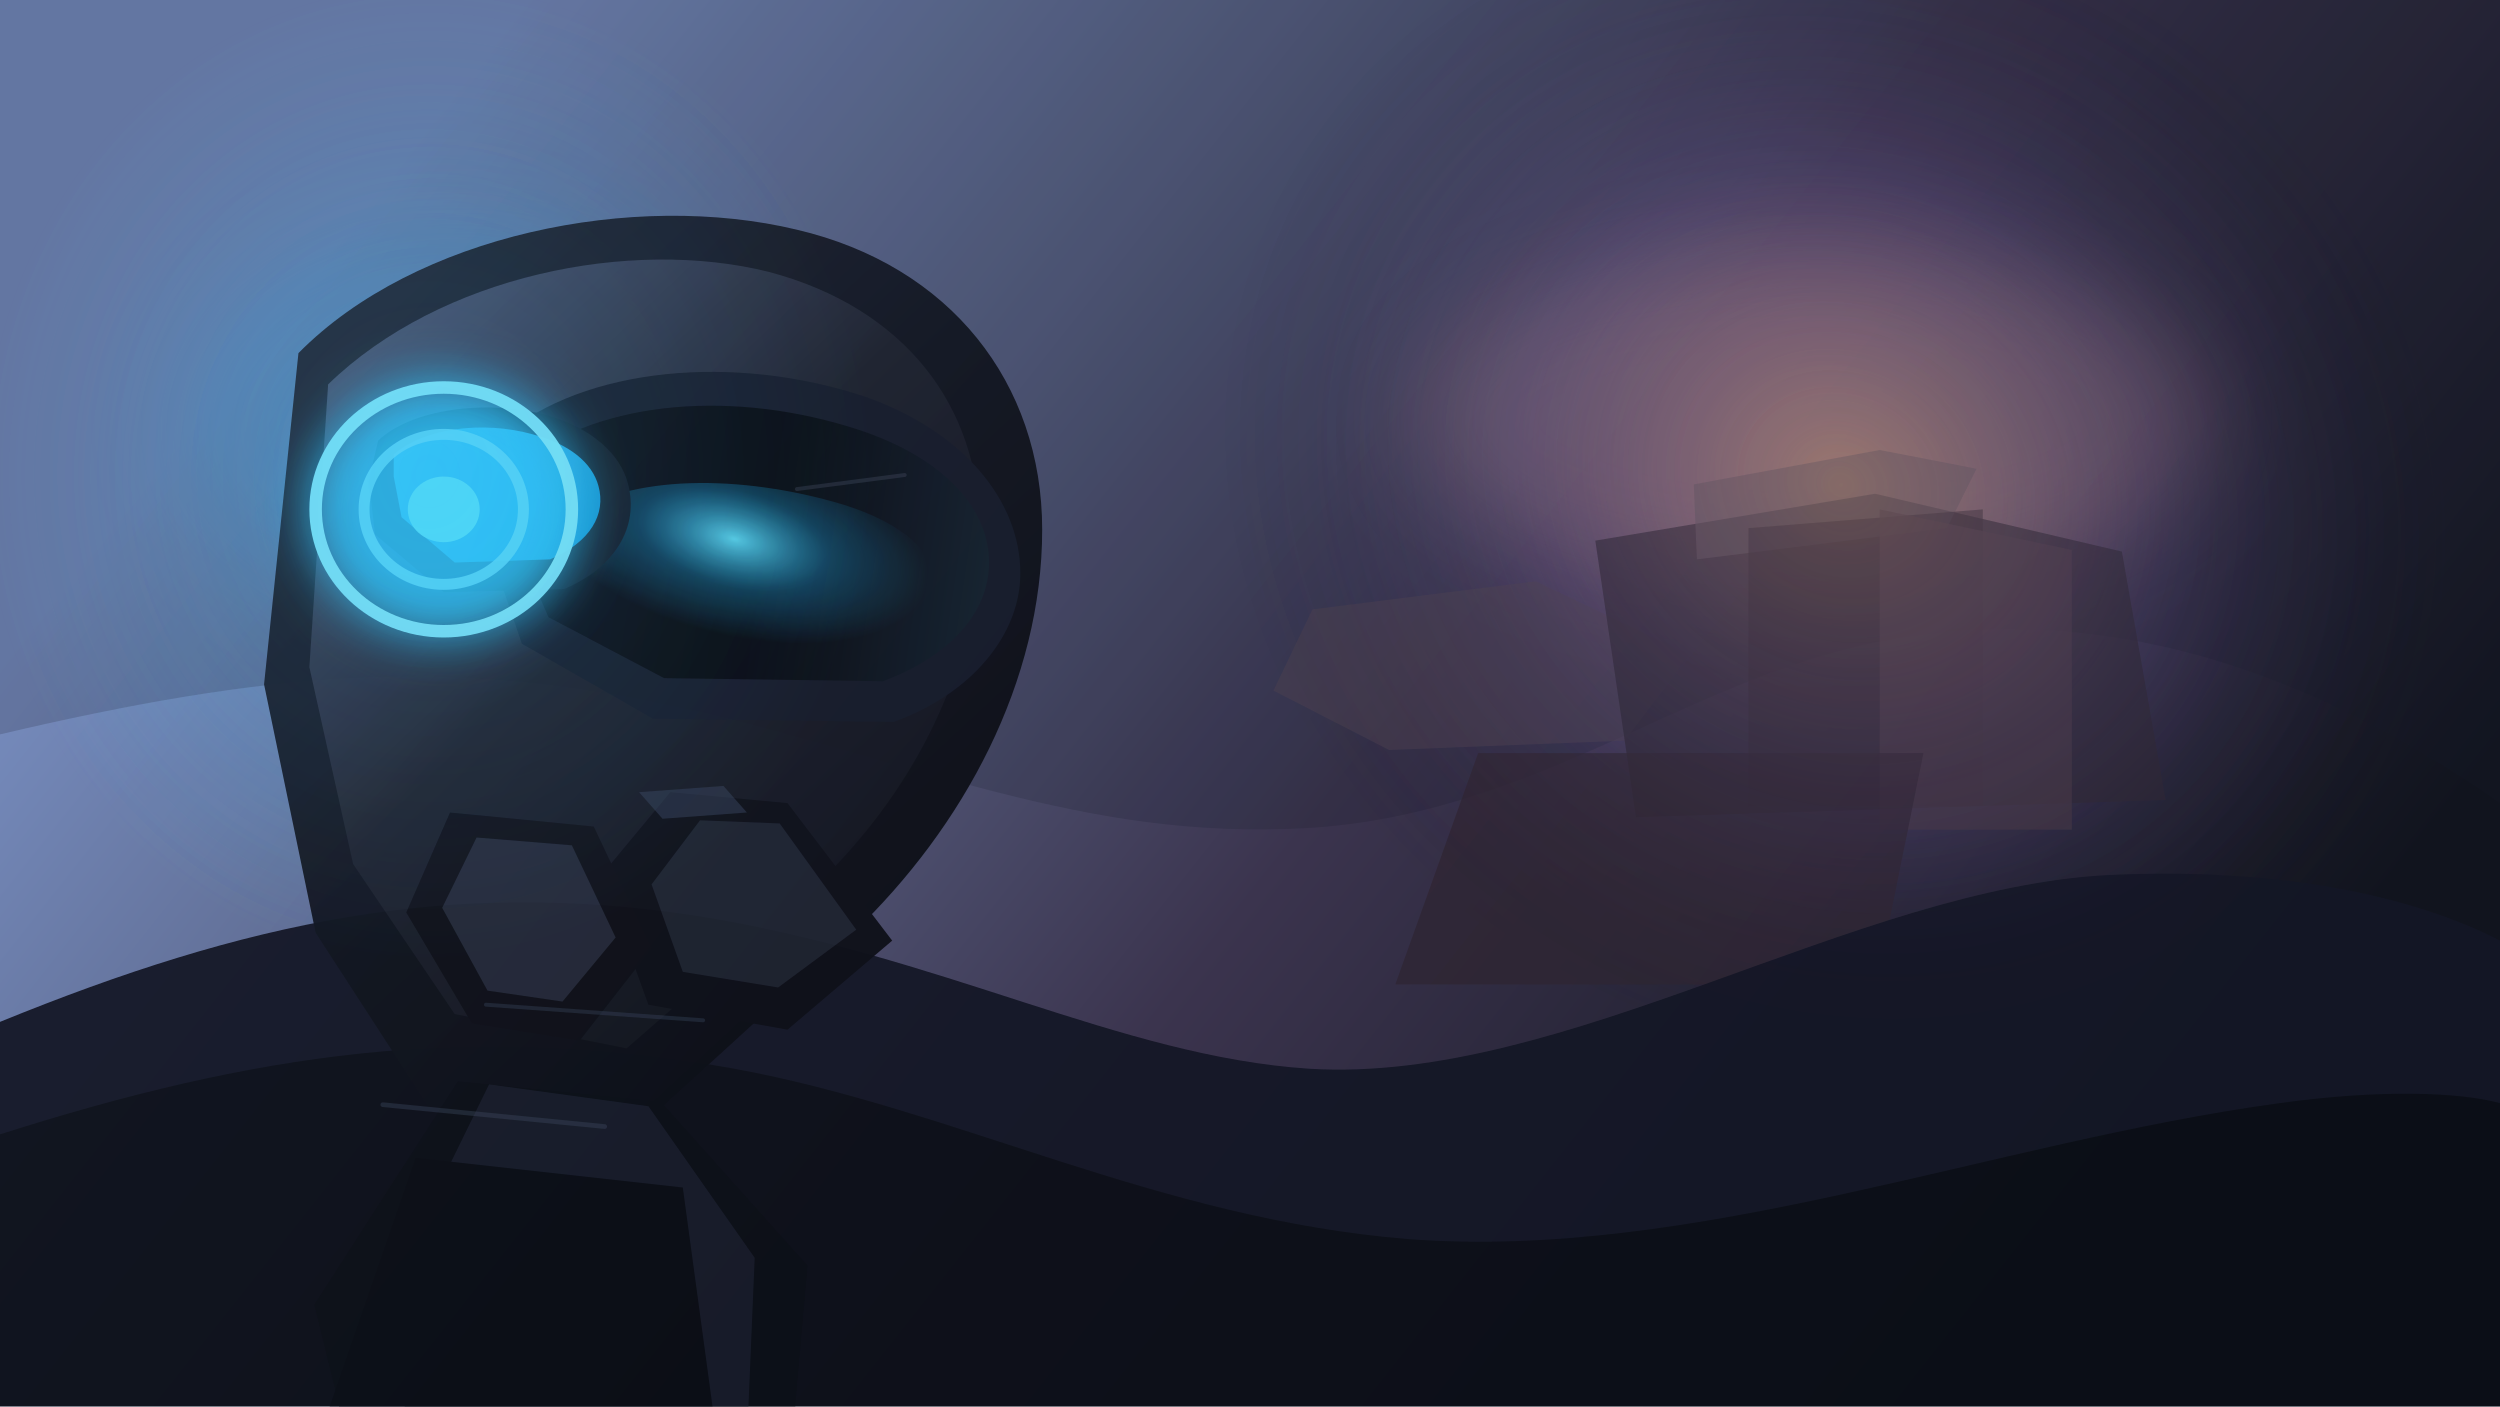
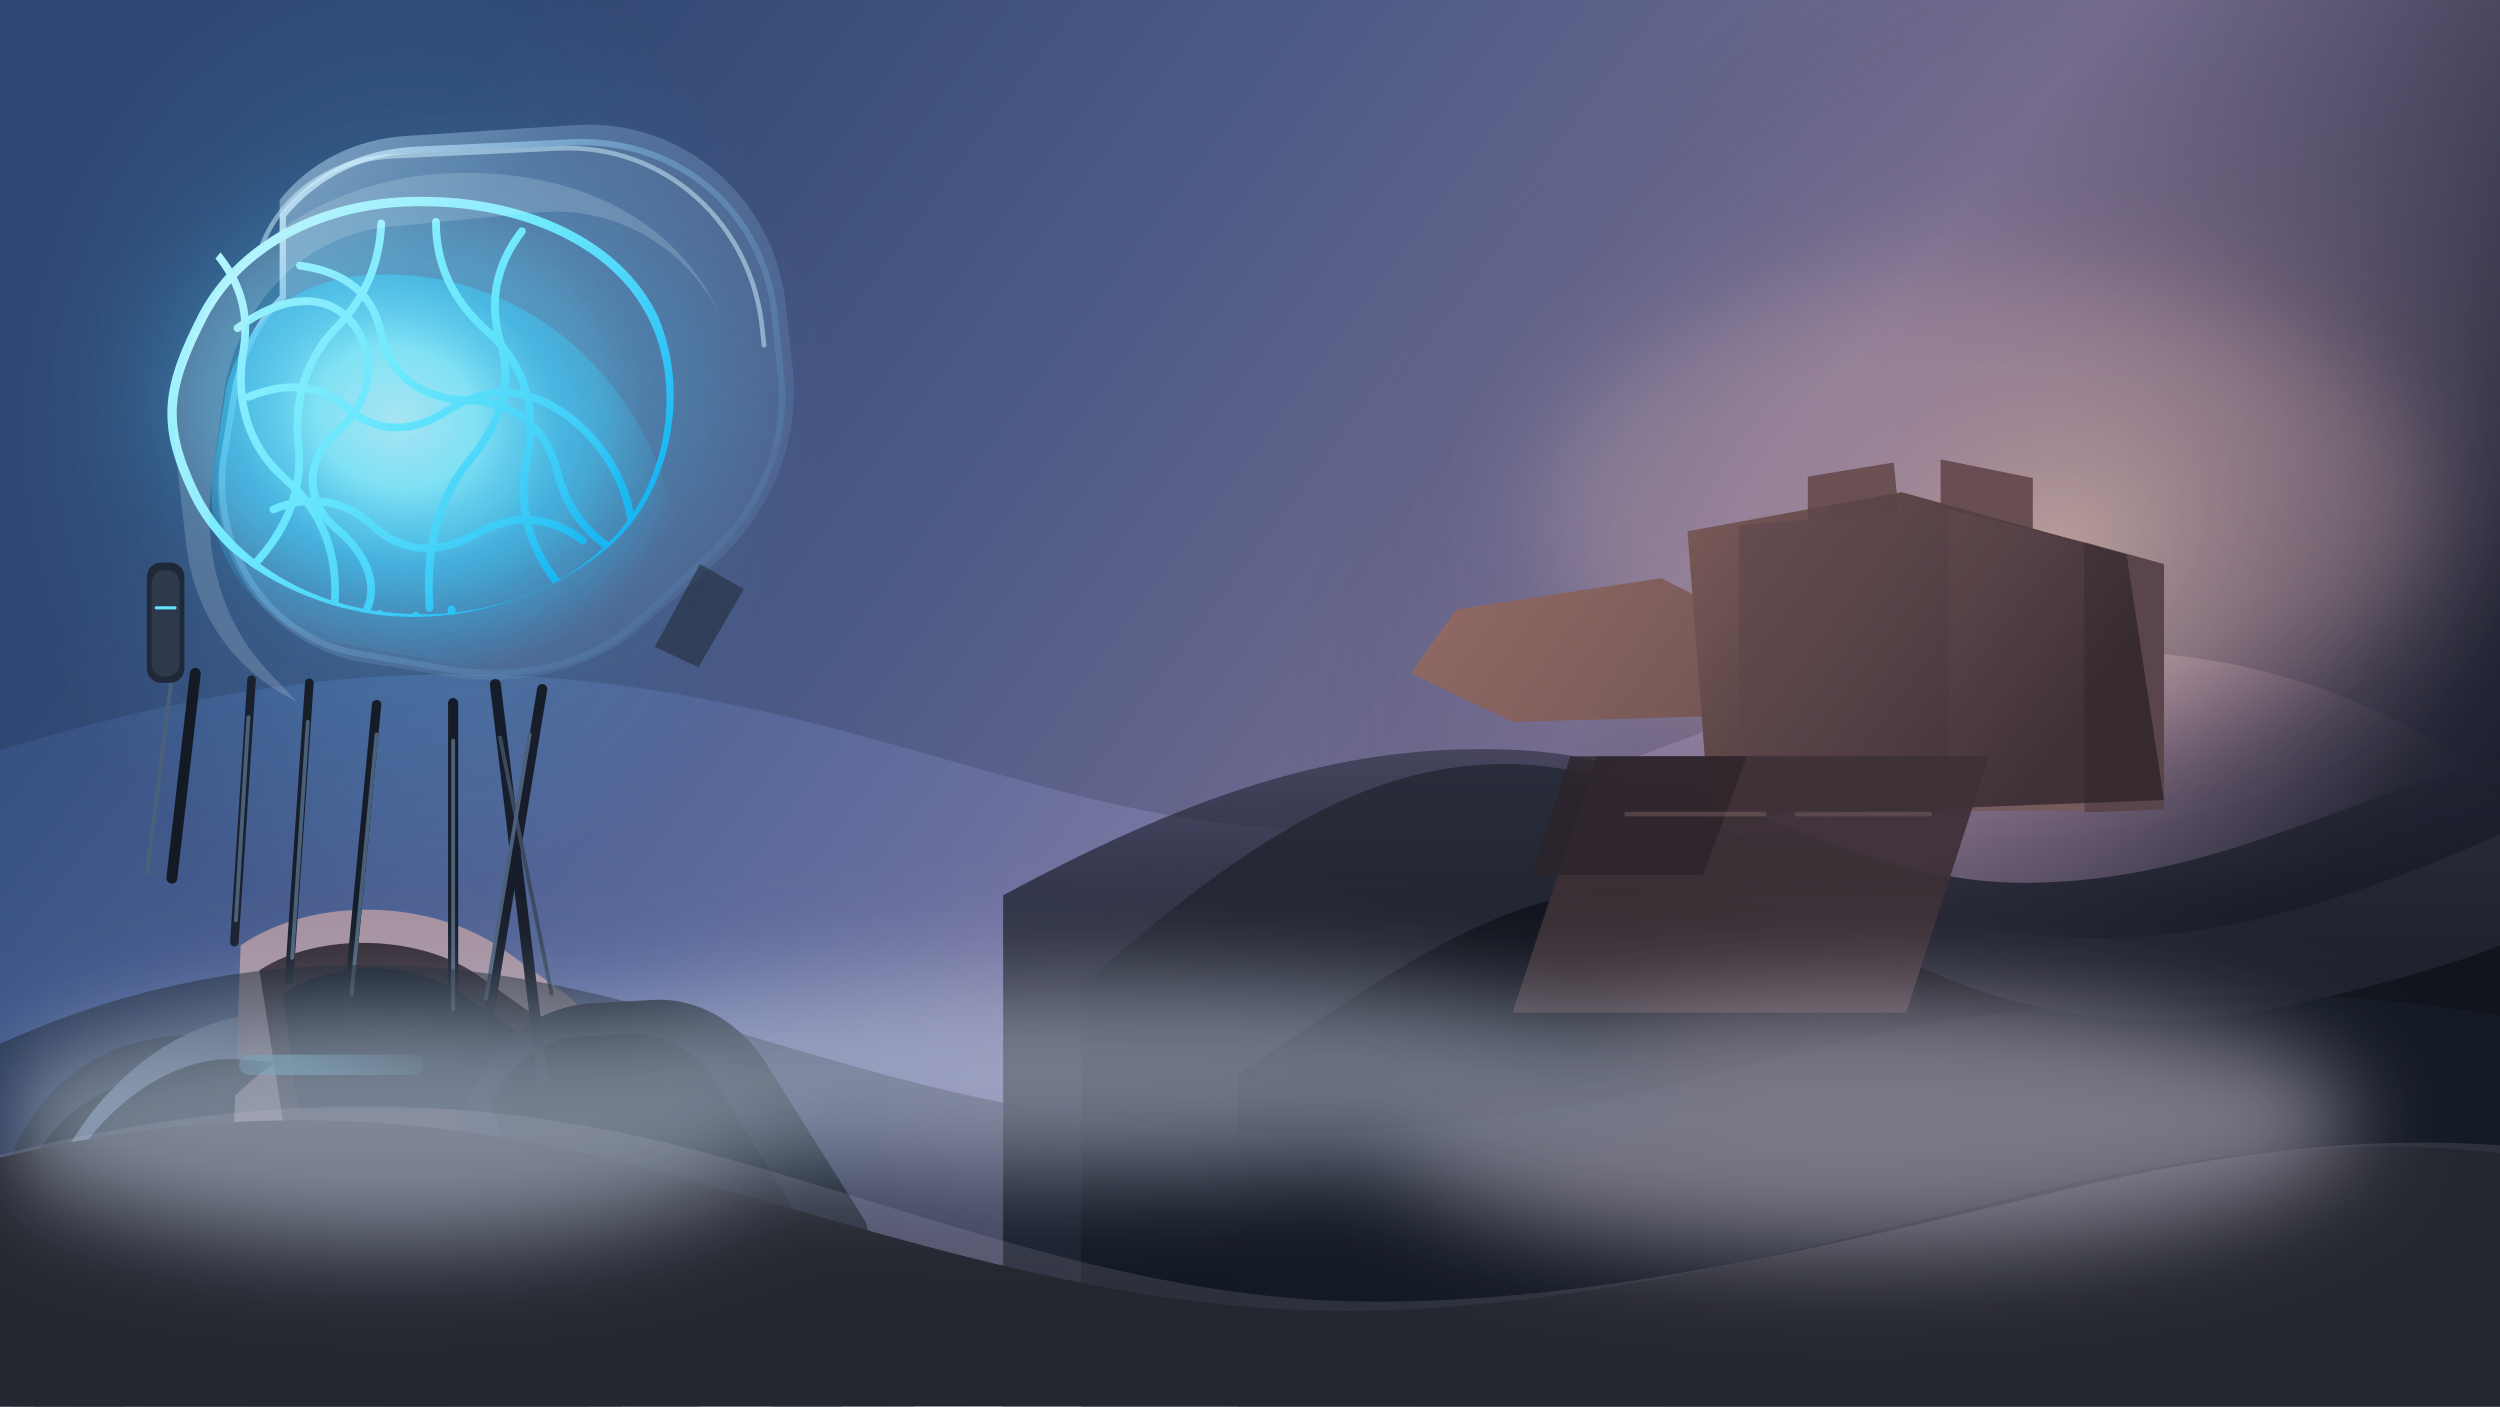
<svg xmlns="http://www.w3.org/2000/svg" width="1600" height="900" viewBox="0 0 1600 900" fill="none">
  <defs>
-     <linearGradient id="sky" x1="320" y1="20" x2="1330" y2="820" gradientUnits="userSpaceOnUse">
-       <stop stop-color="#768CBE" />
-       <stop offset="0.28" stop-color="#596386" />
-       <stop offset="0.56" stop-color="#3B344E" />
-       <stop offset="1" stop-color="#11141E" />
+     <linearGradient id="sky" x1="302" y1="46" x2="1314" y2="798" gradientUnits="userSpaceOnUse">
+       <stop stop-color="#355082" />
+       <stop offset="0.33" stop-color="#59689A" />
+       <stop offset="0.65" stop-color="#8C7FA5" />
+       <stop offset="1" stop-color="#151925" />
    </linearGradient>
-     <radialGradient id="sunGlow" cx="0" cy="0" r="1" gradientUnits="userSpaceOnUse" gradientTransform="translate(1180 310) rotate(118.356) scale(370.248 410.891)">
-       <stop stop-color="#F2B38F" stop-opacity="0.52" />
-       <stop offset="0.52" stop-color="#A180D5" stop-opacity="0.16" />
-       <stop offset="1" stop-color="#0E111A" stop-opacity="0" />
+     <radialGradient id="sunset" cx="0" cy="0" r="1" gradientUnits="userSpaceOnUse" gradientTransform="translate(1314 358) rotate(145.221) scale(530.616 406.683)">
+       <stop stop-color="#FFD9BF" stop-opacity="0.72" />
+       <stop offset="0.34" stop-color="#D8A7BC" stop-opacity="0.34" />
+       <stop offset="0.76" stop-color="#6C688E" stop-opacity="0.08" />
+       <stop offset="1" stop-color="#111621" stop-opacity="0" />
    </radialGradient>
-     <radialGradient id="leftGlow" cx="0" cy="0" r="1" gradientUnits="userSpaceOnUse" gradientTransform="translate(276 302) rotate(89.715) scale(316.004 286.769)">
-       <stop stop-color="#49C5FF" stop-opacity="0.28" />
-       <stop offset="1" stop-color="#49C5FF" stop-opacity="0" />
+     <radialGradient id="leftGlow" cx="0" cy="0" r="1" gradientUnits="userSpaceOnUse" gradientTransform="translate(262 270) rotate(91.018) scale(316.137 256.657)">
+       <stop stop-color="#46CCFF" stop-opacity="0.3" />
+       <stop offset="1" stop-color="#46CCFF" stop-opacity="0" />
    </radialGradient>
-     <linearGradient id="robotShell" x1="137" y1="168" x2="689" y2="764" gradientUnits="userSpaceOnUse">
-       <stop stop-color="#1E2432" />
-       <stop offset="0.44" stop-color="#0E121B" />
-       <stop offset="1" stop-color="#05070C" />
+     <linearGradient id="hillFar" x1="1016" y1="372" x2="1026" y2="617" gradientUnits="userSpaceOnUse">
+       <stop stop-color="#2B3042" stop-opacity="0.28" />
+       <stop offset="1" stop-color="#171A25" stop-opacity="0.9" />
    </linearGradient>
-     <linearGradient id="robotRim" x1="205" y1="222" x2="657" y2="700" gradientUnits="userSpaceOnUse">
-       <stop stop-color="#45516C" />
-       <stop offset="0.38" stop-color="#1A1E29" />
-       <stop offset="1" stop-color="#080A10" />
+     <linearGradient id="hillNear" x1="1026" y1="433" x2="1026" y2="842" gradientUnits="userSpaceOnUse">
+       <stop stop-color="#2E3140" />
+       <stop offset="1" stop-color="#0D1017" />
    </linearGradient>
-     <linearGradient id="visor" x1="332" y1="319" x2="633" y2="364" gradientUnits="userSpaceOnUse">
-       <stop stop-color="#080C14" />
-       <stop offset="0.52" stop-color="#02050A" />
-       <stop offset="1" stop-color="#111E2A" />
+     <linearGradient id="castleWall" x1="930" y1="312" x2="1289" y2="566" gradientUnits="userSpaceOnUse">
+       <stop stop-color="#956C67" />
+       <stop offset="0.42" stop-color="#7A5B58" />
+       <stop offset="1" stop-color="#4A3A3D" />
    </linearGradient>
-     <radialGradient id="visorGlow" cx="0" cy="0" r="1" gradientUnits="userSpaceOnUse" gradientTransform="translate(470 345) rotate(13.9012) scale(126.806 61.5075)">
-       <stop stop-color="#5DE4FF" stop-opacity="0.92" />
-       <stop offset="0.5" stop-color="#149DD8" stop-opacity="0.34" />
-       <stop offset="1" stop-color="#149DD8" stop-opacity="0" />
+     <linearGradient id="castleShadow" x1="958" y1="337" x2="1256" y2="560" gradientUnits="userSpaceOnUse">
+       <stop stop-color="#5B454B" stop-opacity="0" />
+       <stop offset="1" stop-color="#2A2127" stop-opacity="0.72" />
+     </linearGradient>
+     <linearGradient id="bodyShell" x1="16" y1="497" x2="491" y2="899" gradientUnits="userSpaceOnUse">
+       <stop stop-color="#43516B" />
+       <stop offset="0.36" stop-color="#283146" />
+       <stop offset="0.74" stop-color="#121824" />
+       <stop offset="1" stop-color="#070A10" />
+     </linearGradient>
+     <linearGradient id="bodyRim" x1="130" y1="588" x2="475" y2="838" gradientUnits="userSpaceOnUse">
+       <stop stop-color="#99B5DF" />
+       <stop offset="0.24" stop-color="#5D6C89" />
+       <stop offset="0.66" stop-color="#222A3A" />
+       <stop offset="1" stop-color="#0A0D13" />
+     </linearGradient>
+     <linearGradient id="glass" x1="126" y1="118" x2="542" y2="566" gradientUnits="userSpaceOnUse">
+       <stop stop-color="#D3F2FF" stop-opacity="0.56" />
+       <stop offset="0.22" stop-color="#A5D1F4" stop-opacity="0.28" />
+       <stop offset="0.66" stop-color="#81AED6" stop-opacity="0.14" />
+       <stop offset="1" stop-color="#5B86B4" stop-opacity="0.06" />
+     </linearGradient>
+     <linearGradient id="glassEdge" x1="145" y1="118" x2="506" y2="489" gradientUnits="userSpaceOnUse">
+       <stop stop-color="#DFF5FF" stop-opacity="0.88" />
+       <stop offset="0.34" stop-color="#8CCFFC" stop-opacity="0.36" />
+       <stop offset="0.78" stop-color="#5F91C0" stop-opacity="0.18" />
+       <stop offset="1" stop-color="#486C94" stop-opacity="0.1" />
+     </linearGradient>
+     <radialGradient id="brainGlow" cx="0" cy="0" r="1" gradientUnits="userSpaceOnUse" gradientTransform="translate(254 267) rotate(18.164) scale(188.126 160.648)">
+       <stop stop-color="#D2FCFF" stop-opacity="0.88" />
+       <stop offset="0.28" stop-color="#93F2FF" stop-opacity="0.92" />
+       <stop offset="0.58" stop-color="#36CCFF" stop-opacity="0.58" />
+       <stop offset="1" stop-color="#36CCFF" stop-opacity="0" />
    </radialGradient>
-     <linearGradient id="diode" x1="248" y1="287" x2="383" y2="333" gradientUnits="userSpaceOnUse">
-       <stop stop-color="#52E2FF" />
-       <stop offset="1" stop-color="#0D92D1" />
+     <linearGradient id="brainStroke" x1="115" y1="135" x2="366" y2="364" gradientUnits="userSpaceOnUse">
+       <stop stop-color="#C9FBFF" />
+       <stop offset="0.52" stop-color="#70ECFF" />
+       <stop offset="1" stop-color="#17B8F5" />
    </linearGradient>
-     <filter id="softBlur" x="-120" y="-120" width="1840" height="1140" filterUnits="userSpaceOnUse" color-interpolation-filters="sRGB">
+     <radialGradient id="neckGlow" cx="0" cy="0" r="1" gradientUnits="userSpaceOnUse" gradientTransform="translate(181 674) rotate(47.201) scale(176.552 89.1451)">
+       <stop stop-color="#66E2FF" stop-opacity="0.72" />
+       <stop offset="1" stop-color="#66E2FF" stop-opacity="0" />
+     </radialGradient>
+     <filter id="soft" x="-120" y="-120" width="1840" height="1140" filterUnits="userSpaceOnUse" color-interpolation-filters="sRGB">
      <feGaussianBlur stdDeviation="30" />
    </filter>
-     <filter id="haloBlur" x="134" y="188" width="300" height="300" filterUnits="userSpaceOnUse" color-interpolation-filters="sRGB">
-       <feGaussianBlur stdDeviation="16" />
+     <filter id="glow" x="40" y="72" width="480" height="390" filterUnits="userSpaceOnUse" color-interpolation-filters="sRGB">
+       <feGaussianBlur stdDeviation="14" />
    </filter>
+     <clipPath id="brainClip">
+       <path d="M125 185C153 132 214 109 281 114C336 118 393 148 417 194C443 243 432 309 394 346C356 381 300 399 247 394C199 389 148 364 121 322C97 285 101 229 125 185Z" />
+     </clipPath>
  </defs>
  <rect width="1600" height="900" fill="url(#sky)" />
-   <rect width="1600" height="900" fill="url(#sunGlow)" />
+   <rect width="1600" height="900" fill="url(#sunset)" />
  <rect width="1600" height="900" fill="url(#leftGlow)" />
-   <g opacity="0.22" filter="url(#softBlur)">
-     <ellipse cx="1160" cy="268" rx="256" ry="112" fill="#F3B5AA" />
-     <ellipse cx="292" cy="274" rx="174" ry="122" fill="#2DB9FF" />
+   <g filter="url(#soft)" opacity="0.24">
+     <ellipse cx="1270" cy="325" rx="285" ry="150" fill="#FFD3C8" />
+     <ellipse cx="280" cy="252" rx="190" ry="134" fill="#48C9FF" />
  </g>
-   <path d="M0 470C170 430 286 420 432 452C589 487 691 538 836 530C988 521 1084 429 1217 408C1340 389 1465 420 1600 514V0H0V470Z" fill="#151B2A" fill-opacity="0.2" />
-   <path d="M840 390L983 372L1081 419L1040 474L889 480L815 442L840 390Z" fill="#493F4E" fill-opacity="0.58" />
-   <path d="M1021 346L1200 316L1358 353L1386 512L1047 523L1021 346Z" fill="#2B2633" fill-opacity="0.72" />
-   <path d="M1084 310L1203 288L1265 300L1246 338L1086 358L1084 310Z" fill="#564D59" fill-opacity="0.58" />
-   <path d="M1119 338L1269 326V516H1119V338Z" fill="#302734" fill-opacity="0.58" />
-   <path d="M1203 326L1326 352V531H1203V326Z" fill="#433643" fill-opacity="0.68" />
-   <path d="M946 482H1231L1201 630H893L946 482Z" fill="#2E2531" fill-opacity="0.74" />
-   <path d="M0 654C157 590 287 562 445 586C603 611 716 676 838 684C1002 694 1187 568 1350 560C1458 555 1544 573 1600 602V900H0V654Z" fill="#131625" />
-   <path d="M0 726C160 675 299 653 470 684C612 710 741 780 901 793C1085 807 1275 731 1459 706C1524 697 1574 699 1600 706V900H0V726Z" fill="#0A0D15" fill-opacity="0.85" />
-   <g opacity="0.96">
-     <path d="M191 226C266 150 406 122 510 147C608 170 667 245 667 339C667 436 617 529 546 597L399 731L274 708L202 597L169 438L191 226Z" fill="url(#robotShell)" />
-     <path d="M210 246C282 176 404 152 492 174C579 197 627 260 627 339C627 420 590 497 533 556L401 671L291 649L226 553L198 427L210 246Z" fill="url(#robotRim)" />
-     <path d="M322 279C374 235 470 226 554 254C616 276 653 320 653 367C653 406 622 444 572 462L418 460L334 412L308 336L322 279Z" fill="#121825" />
-     <path d="M329 300C378 257 464 249 543 273C600 290 633 323 633 360C633 392 608 420 565 436L425 434L351 395L329 344V300Z" fill="url(#visor)" />
-     <path d="M359 334C397 304 468 303 533 321C573 332 597 351 597 370C597 387 578 403 548 413L436 412L382 382L359 351V334Z" fill="url(#visorGlow)" />
-     <path d="M242 282C263 262 311 255 351 266C378 274 397 290 402 310C409 337 394 363 361 377L284 379L240 342L236 308L242 282Z" fill="#0E1620" />
-     <path d="M252 291C271 274 309 269 341 278C364 284 379 296 383 311C388 329 378 347 352 358L291 360L257 331L252 305V291Z" fill="url(#diode)" />
-     <g filter="url(#haloBlur)" opacity="0.86">
-       <ellipse cx="284" cy="326" rx="86" ry="82" fill="#27C7FF" />
+   <path d="M0 480C166 430 300 417 459 449C608 478 732 539 873 530C1008 521 1126 432 1287 418C1415 408 1512 438 1600 502V0H0V480Z" fill="#1A1F2E" fill-opacity="0.18" />
+   <path d="M642 573C770 504 865 475 971 480C1087 485 1178 566 1298 565C1416 564 1503 509 1600 486V900H642V573Z" fill="url(#hillFar)" />
+   <path d="M692 631C799 536 875 490 960 489C1063 487 1141 565 1241 589C1375 621 1494 581 1600 534V900H692V631Z" fill="url(#hillNear)" />
+   <path d="M792 688C885 624 952 579 1019 571C1093 562 1168 591 1236 622C1311 655 1390 663 1494 637C1542 625 1576 615 1600 605V900H792V688Z" fill="#11141D" />
+   <path d="M932 390L1063 370L1142 410L1110 458L968 462L903 431L932 390Z" fill="url(#castleWall)" />
+   <path d="M1080 340L1217 315L1361 355L1385 512L1094 523L1080 340Z" fill="url(#castleWall)" />
+   <path d="M1157 305L1212 296L1216 337L1157 346V305Z" fill="#6A4F53" />
+   <path d="M1242 294L1301 306V345L1242 338V294Z" fill="#684E52" />
+   <path d="M1334 347L1385 361V518L1334 520V347Z" fill="#59454A" />
+   <path d="M1113 336L1247 326V520H1113V336Z" fill="#6C5255" />
+   <path d="M1247 326L1334 347V519H1247V326Z" fill="#775A5D" />
+   <path d="M1080 340L1217 315L1361 355L1385 512L1094 523L1080 340Z" fill="url(#castleShadow)" />
+   <path d="M1022 484H1273L1220 648H968L1022 484Z" fill="#3D3037" fill-opacity="0.92" />
+   <path d="M1005 484H1118L1090 560H980L1005 484Z" fill="#2C232A" fill-opacity="0.78" />
+   <path d="M1041 521H1129" stroke="#AE8B86" stroke-opacity="0.28" stroke-width="3" stroke-linecap="round" />
+   <path d="M1150 521H1235" stroke="#AE8B86" stroke-opacity="0.24" stroke-width="3" stroke-linecap="round" />
+   <g opacity="0.98">
+     <path d="M0 781C0 721 46 668 111 663L240 654C318 648 386 708 391 786L398 900H0V781Z" fill="url(#bodyShell)" />
+     <path d="M8 794C8 736 53 690 112 687L236 679C305 673 365 725 370 795L376 900H8V794Z" fill="#0B1018" />
+     <path d="M26 770C56 694 115 649 177 648L293 647C349 646 394 684 426 758L486 900H0L26 770Z" fill="url(#bodyRim)" />
+     <path d="M55 789C83 723 129 688 181 688L282 688C331 688 373 718 402 781L448 900H22L55 789Z" fill="#0B0E14" />
+     <path d="M154 605C201 573 277 575 324 609L359 634C380 649 394 674 398 701L404 742L149 742L154 605Z" fill="#A793A0" />
+     <path d="M166 621C204 596 270 598 307 625L338 647C354 659 364 677 367 697L371 723L182 723L166 621Z" fill="#332A32" />
+     <path d="M181 636C215 614 263 614 297 637L323 654C336 664 344 678 347 693L350 710L191 710L181 636Z" fill="#131926" />
+     <path d="M27 786C47 720 104 674 154 678L176 680C117 721 83 793 79 900H0L27 786Z" fill="#111621" />
+     <path d="M302 699C317 666 344 644 380 642L417 640C447 638 474 655 490 680L554 782L585 900H486L438 801C416 755 370 727 320 728L289 729L302 699Z" fill="#1B2332" />
+     <path d="M314 706C329 676 349 664 375 663L404 662C427 661 446 674 459 694L511 779L539 900H494L450 804C433 767 396 742 355 742H326L314 706Z" fill="#0A0E16" />
+     <rect x="153" y="675" width="118" height="13" rx="6.5" fill="url(#neckGlow)" />
+     <path d="M317 438L347 689" stroke="#151C28" stroke-width="7" stroke-linecap="round" />
+     <path d="M347 441L307 685" stroke="#151C28" stroke-width="6.5" stroke-linecap="round" />
+     <path d="M290 450L290 670" stroke="#141B25" stroke-width="6.5" stroke-linecap="round" />
+     <path d="M241 451L221 661" stroke="#141B25" stroke-width="6" stroke-linecap="round" />
+     <path d="M198 437L185 627" stroke="#161D28" stroke-width="5.5" stroke-linecap="round" />
+     <path d="M161 435L150 603" stroke="#18202D" stroke-width="5.5" stroke-linecap="round" />
+     <path d="M320 472L353 636" stroke="#3A495D" stroke-width="2.5" stroke-linecap="round" />
+     <path d="M339 470L311 639" stroke="#4C607A" stroke-width="2.5" stroke-linecap="round" />
+     <path d="M290 474V646" stroke="#4A6078" stroke-width="2.5" stroke-linecap="round" />
+     <path d="M241 470L225 636" stroke="#4A6078" stroke-width="2.5" stroke-linecap="round" />
+     <path d="M197 462L187 613" stroke="#4A6078" stroke-width="2.5" stroke-linecap="round" />
+     <path d="M159 459L151 589" stroke="#4A6078" stroke-width="2.5" stroke-linecap="round" />
+     <path d="M125 431L110 562" stroke="#121822" stroke-width="7" stroke-linecap="round" />
+     <path d="M110 433L94 559" stroke="#4A6078" stroke-width="2.5" stroke-linecap="round" />
+     <rect x="94" y="360" width="24" height="77" rx="9" fill="#1E2735" />
+     <rect x="97" y="365" width="18" height="68" rx="8" fill="#2E394A" />
+     <path d="M100 389H112" stroke="#66E7FF" stroke-width="2" stroke-linecap="round" />
+     <path d="M179 190C165 204 153 226 148 252L140 299C133 360 174 414 233 424L289 433C336 440 380 428 411 401L455 363C494 329 513 281 507 233L503 196C496 127 438 76 369 80L260 87C227 89 198 104 179 128V190Z" fill="url(#glass)" />
+     <path d="M181 190C166 205 156 224 151 246L143 294C136 354 173 408 228 418L285 428C332 436 377 426 408 398L448 361C485 329 504 286 500 243L496 204C490 136 435 89 368 91L264 96C231 98 202 112 181 138V190Z" stroke="url(#glassEdge)" stroke-width="4" />
+     <path d="M168 156C182 122 214 102 251 100L356 95C425 91 482 143 488 212L489 221" stroke="#D5F6FF" stroke-opacity="0.5" stroke-width="3" stroke-linecap="round" />
+     <path d="M419 414L448 361L476 377L447 427L419 414Z" fill="#253140" fill-opacity="0.66" />
+     <path d="M136 304C130 354 163 401 214 411L290 425C335 433 378 424 407 398L438 370L433 342C417 243 335 170 236 176C187 179 156 208 145 247L136 304Z" fill="url(#brainGlow)" opacity="0.92" />
+     <g clip-path="url(#brainClip)">
+       <path d="M130 202C156 153 213 128 271 129C332 129 388 153 413 194C439 235 434 298 401 339C366 382 307 401 249 395C195 390 144 359 123 313C103 270 107 247 130 202Z" stroke="url(#brainStroke)" stroke-width="6" />
+       <path d="M152 210C180 189 208 187 224 205C242 225 239 256 216 276C196 293 194 320 215 338C239 358 243 381 231 396" stroke="url(#brainStroke)" stroke-width="5" stroke-linecap="round" />
+       <path d="M192 170C221 174 239 188 244 214C249 239 269 255 297 256C329 257 349 272 357 303C364 330 382 349 403 357" stroke="url(#brainStroke)" stroke-width="5" stroke-linecap="round" />
+       <path d="M159 254C184 244 205 246 222 261C240 277 263 278 286 263C313 246 338 248 363 266C386 283 401 309 404 334" stroke="url(#brainStroke)" stroke-width="5" stroke-linecap="round" />
+       <path d="M175 326C196 317 220 319 238 336C257 354 281 355 304 342C327 329 351 329 373 346" stroke="url(#brainStroke)" stroke-width="5" stroke-linecap="round" />
+       <path d="M279 142C279 171 291 194 313 213C336 234 344 262 337 295C331 325 339 352 360 377" stroke="url(#brainStroke)" stroke-width="5" stroke-linecap="round" />
+       <path d="M244 143C243 168 234 190 216 209C197 228 188 254 191 284C194 313 184 339 162 362" stroke="url(#brainStroke)" stroke-width="5" stroke-linecap="round" />
+       <path d="M275 389C272 350 281 318 301 294C322 269 328 244 320 218C313 194 317 170 334 148" stroke="url(#brainStroke)" stroke-width="5" stroke-linecap="round" />
+       <path d="M214 389C217 356 207 328 183 307C159 286 150 257 156 223C160 197 152 175 131 154" stroke="url(#brainStroke)" stroke-width="5" stroke-linecap="round" />
+       <path d="M217 389L223 431" stroke="url(#brainStroke)" stroke-width="5" stroke-linecap="round" />
+       <path d="M243 393L244 442" stroke="url(#brainStroke)" stroke-width="5" stroke-linecap="round" />
+       <path d="M266 394L266 444" stroke="url(#brainStroke)" stroke-width="5" stroke-linecap="round" />
+       <path d="M289 390L292 437" stroke="url(#brainStroke)" stroke-width="5" stroke-linecap="round" />
    </g>
-     <ellipse cx="284" cy="326" rx="82" ry="78" stroke="#79EBFF" stroke-opacity="0.95" stroke-width="8" />
-     <ellipse cx="284" cy="326" rx="51" ry="48" stroke="#55DDFF" stroke-opacity="0.85" stroke-width="7" />
-     <ellipse cx="284" cy="326" rx="23" ry="21" fill="#4DE4FF" fill-opacity="0.92" />
-     <path d="M293 692L423 705L517 810L509 900H217L201 835L293 692Z" fill="#090C13" />
-     <path d="M313 694L415 708L483 805L479 900H259L244 835L313 694Z" fill="#151926" />
-     <path d="M266 741L437 760L456 900H211L266 741Z" fill="#080A11" />
-     <path d="M504 514L571 602L504 659L415 643L385 560L429 507L504 514Z" fill="#0A0C14" />
-     <path d="M499 527L548 595L498 632L437 622L417 566L448 525L499 527Z" fill="#1B202C" />
-     <path d="M380 529L417 607L371 666L302 655L260 584L288 520L380 529Z" fill="#0B0D14" />
-     <path d="M366 541L394 600L360 641L312 634L283 581L305 536L366 541Z" fill="#212635" />
-     <path d="M409 507L463 503L478 520L424 524L409 507Z" fill="#334157" fill-opacity="0.52" />
-     <path d="M245 707L387 721" stroke="#46536B" stroke-opacity="0.34" stroke-width="3" stroke-linecap="round" />
-     <path d="M311 643L450 653" stroke="#4A5B79" stroke-opacity="0.28" stroke-width="2.5" stroke-linecap="round" />
-     <path d="M510 313L579 304" stroke="#6A748D" stroke-opacity="0.22" stroke-width="2.5" stroke-linecap="round" />
+     <g filter="url(#glow)" opacity="0.95">
+       <ellipse cx="260" cy="258" rx="136" ry="112" fill="#62E8FF" fill-opacity="0.2" />
+     </g>
+     <path d="M144 247C155 191 197 150 250 145L344 136C392 131 438 157 460 200C446 170 424 148 396 133C364 116 326 109 286 111C217 114 153 152 126 210C116 232 111 259 112 286L119 347C124 394 151 430 190 449L171 429C141 397 129 351 136 304L144 247Z" fill="#EAFBFF" fill-opacity="0.18" />
  </g>
-   <rect width="1600" height="900" fill="url(#sunGlow)" opacity="0.45" />
-   <rect width="1600" height="900" fill="url(#leftGlow)" opacity="0.4" />
-   <rect width="1600" height="900" fill="url(#sky)" opacity="0.07" />
+   <path d="M0 668C89 628 181 611 286 620C395 630 501 674 611 699C786 740 946 729 1114 683C1266 641 1436 622 1600 650V900H0V668Z" fill="#17202C" fill-opacity="0.55" />
+   <path d="M0 741C133 708 261 709 399 744C545 781 692 838 860 839C1007 839 1157 799 1297 764C1405 738 1503 727 1600 738V900H0V741Z" fill="#0B0F17" />
+   <g opacity="0.54" filter="url(#soft)">
+     <ellipse cx="1187" cy="717" rx="320" ry="82" fill="#D1C5D8" />
+     <ellipse cx="690" cy="687" rx="398" ry="62" fill="#BBC5DA" />
+     <ellipse cx="250" cy="718" rx="258" ry="76" fill="#C7D6EB" />
+   </g>
+   <path d="M0 739C161 699 293 699 429 732C570 767 715 831 871 833C1019 835 1176 796 1319 762C1428 736 1519 727 1600 733V900H0V739Z" fill="#E2D9EA" fill-opacity="0.12" />
</svg>
